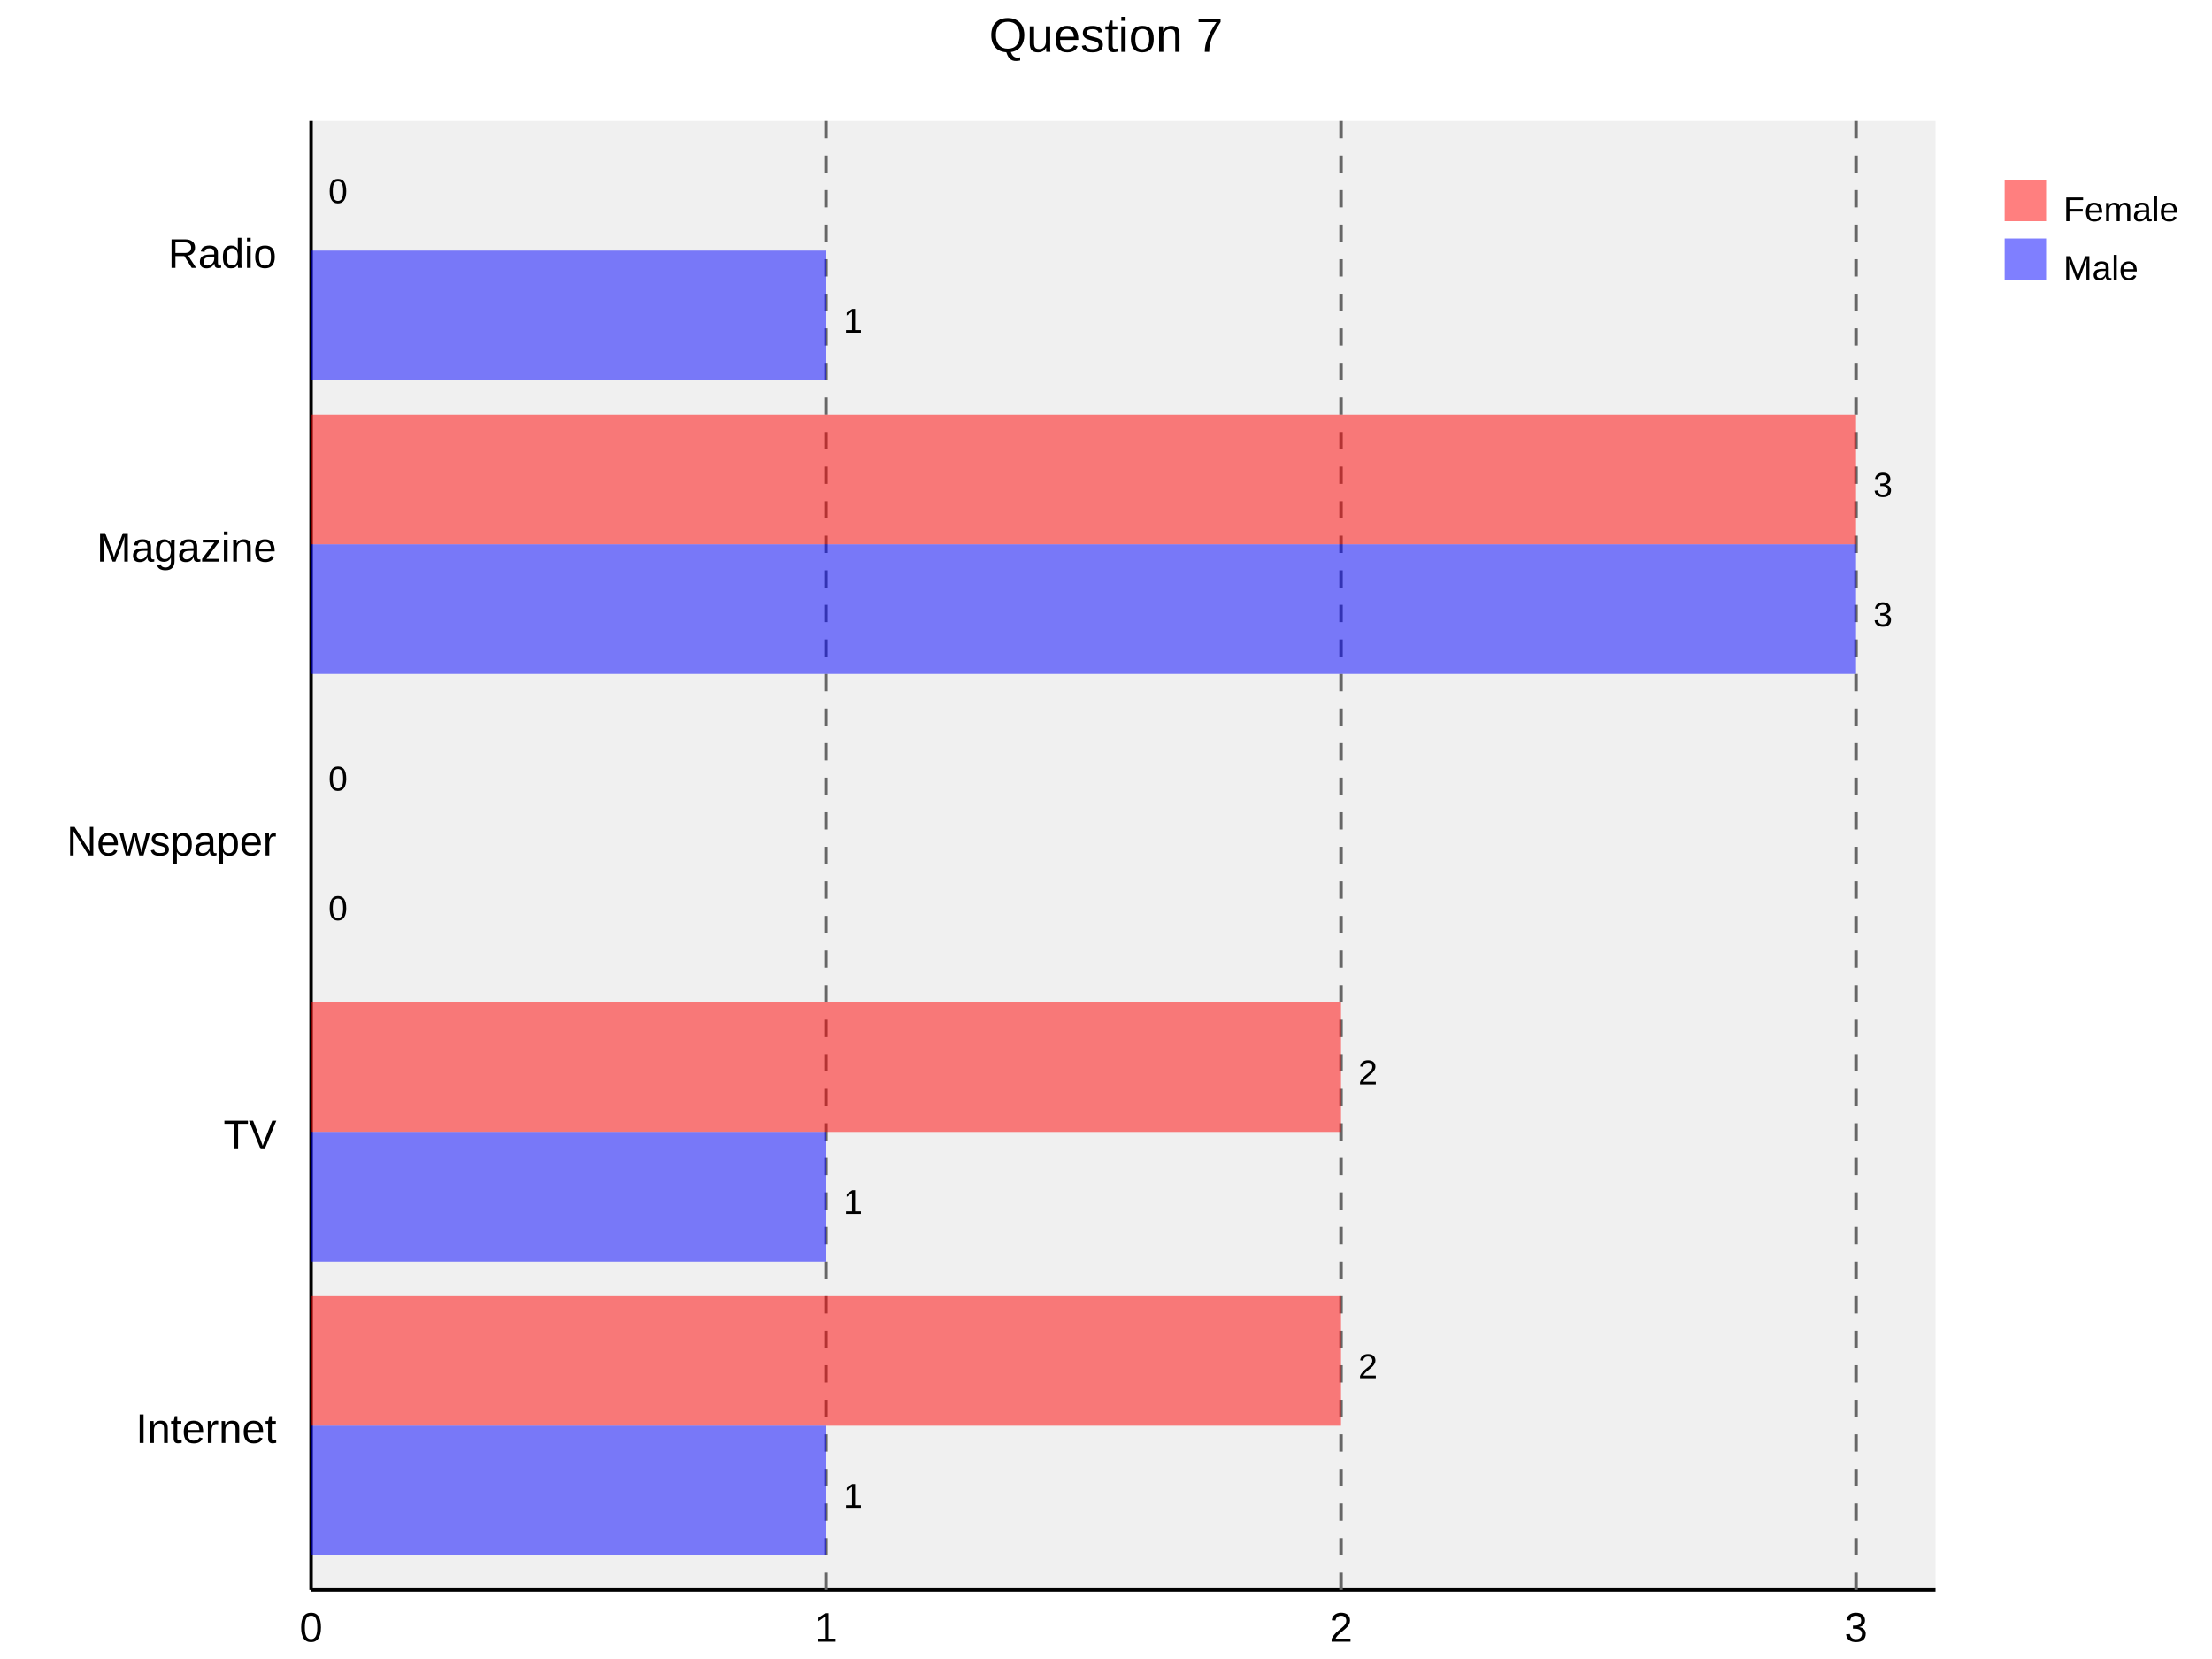
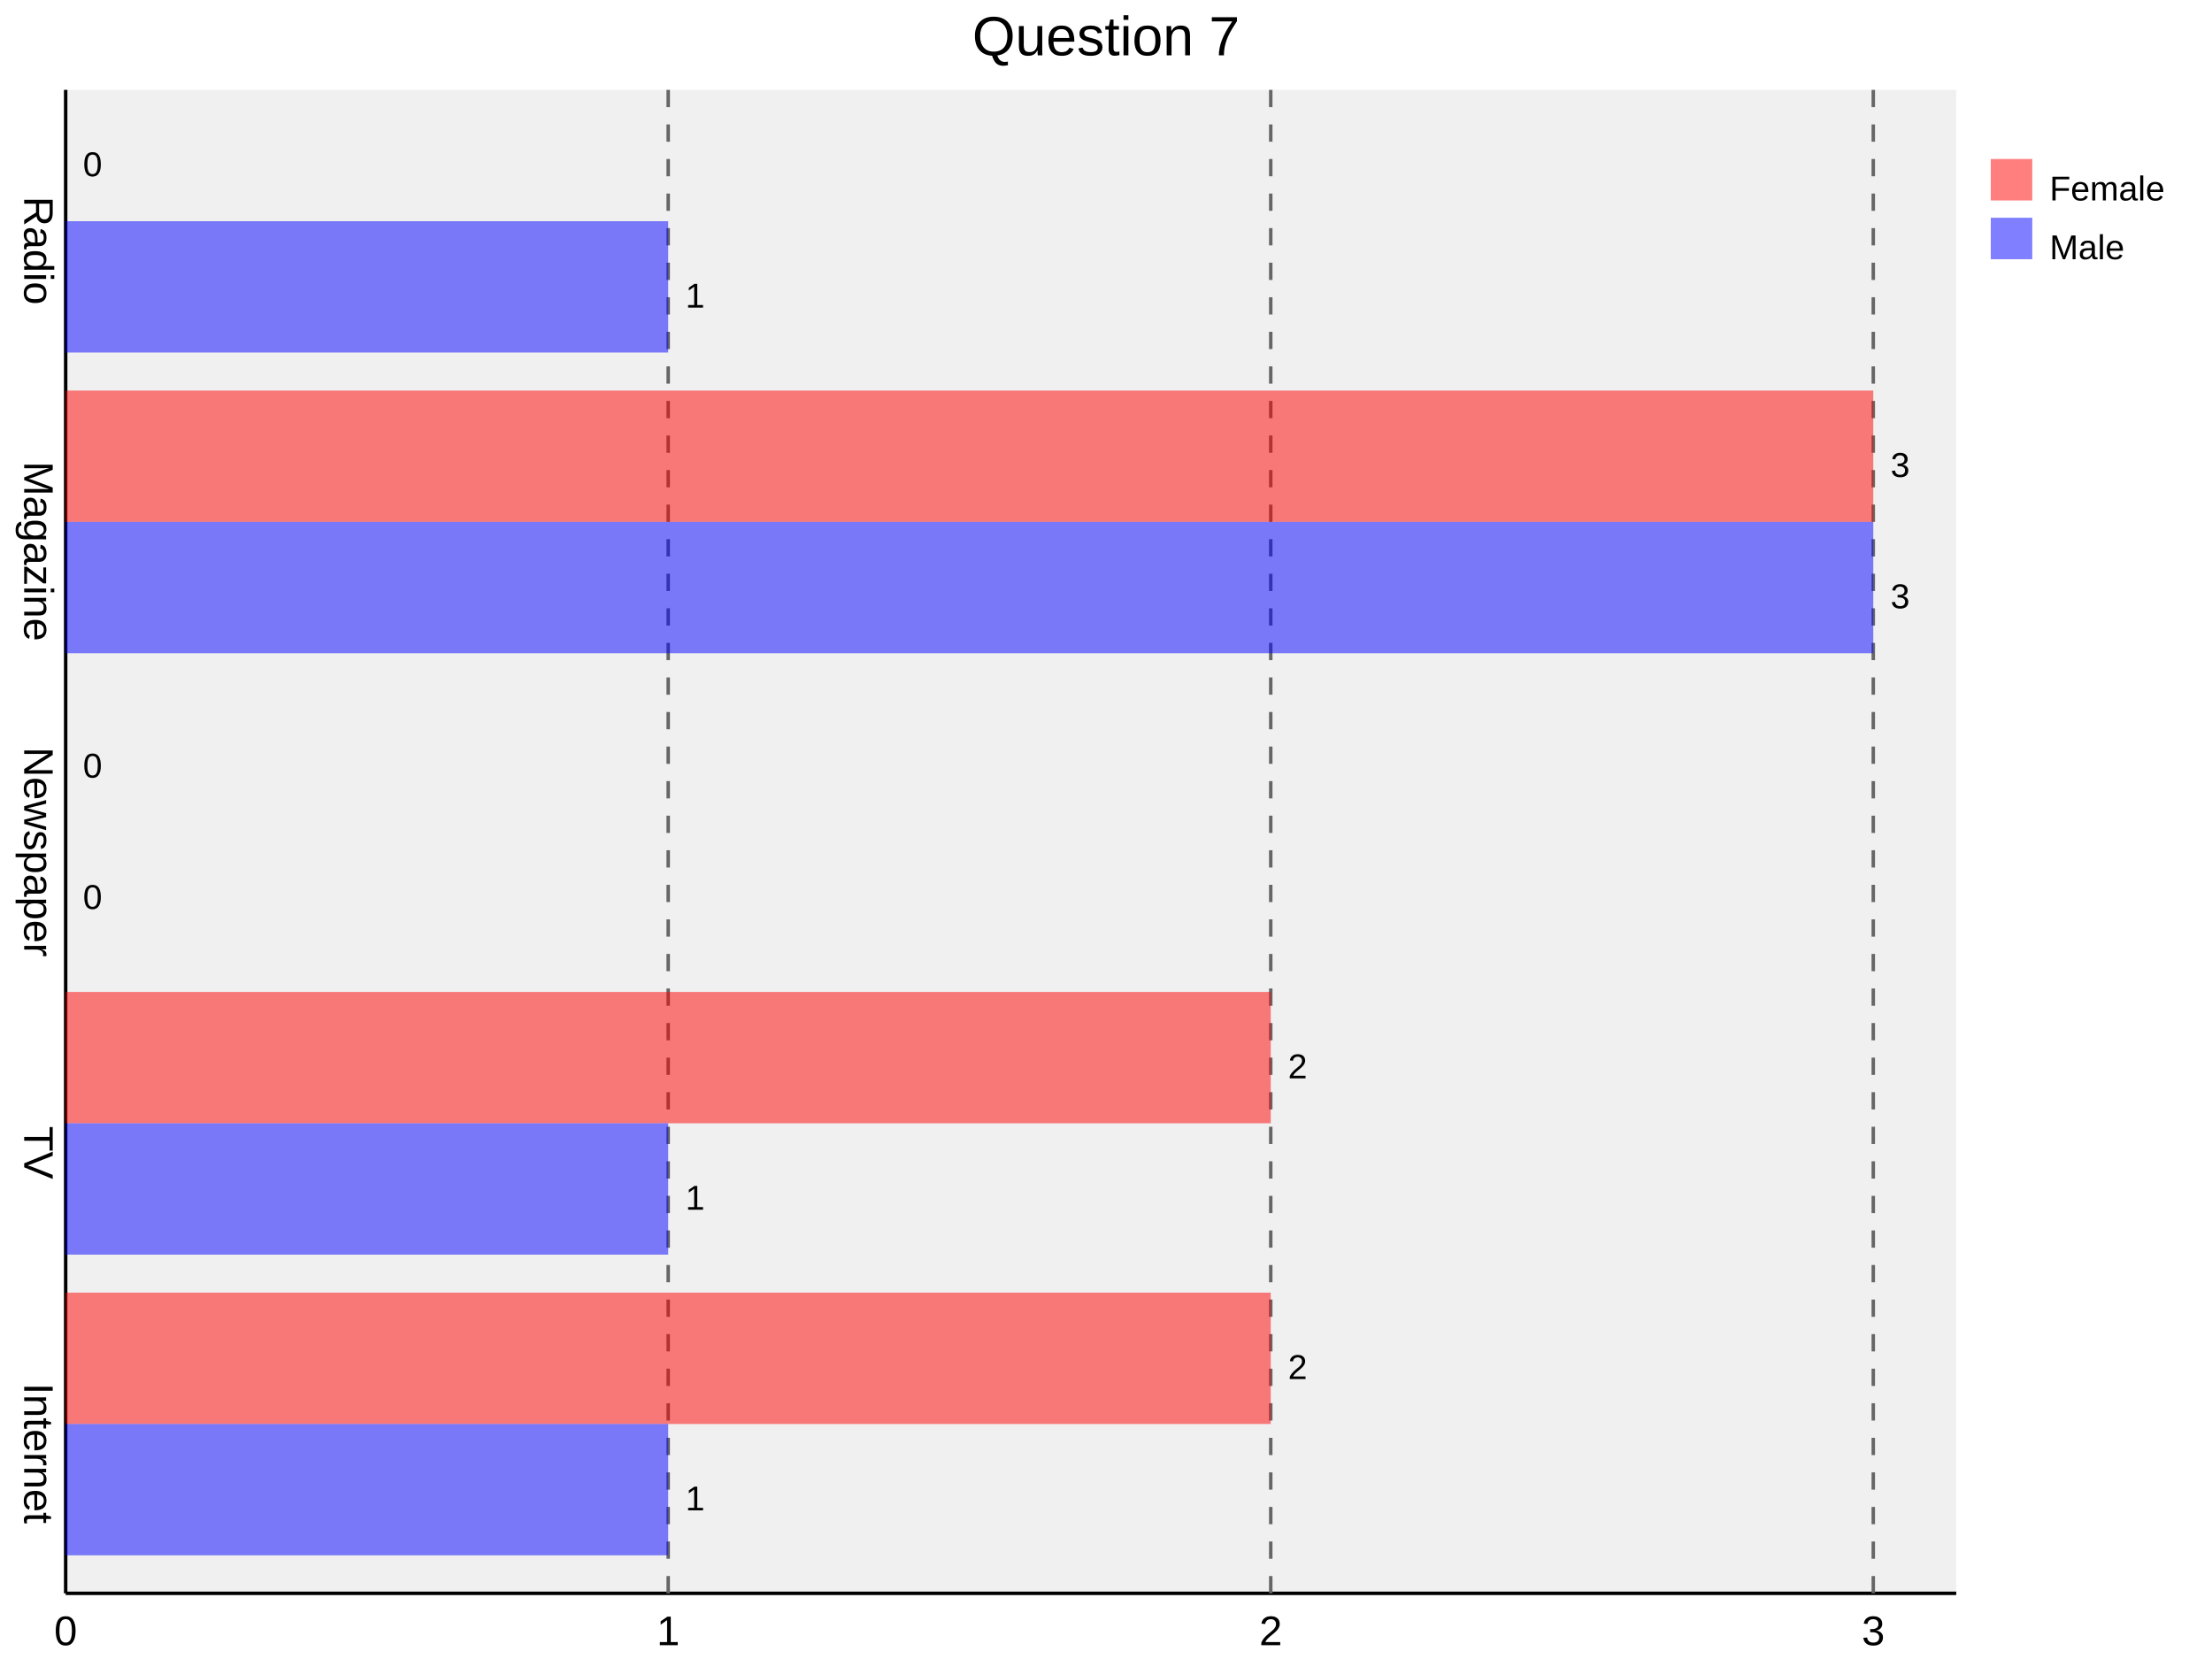
<svg xmlns="http://www.w3.org/2000/svg" viewBox="0 0 640 480" height="480" width="640">
  <defs>
    <style type="text/css">/* Copy from here for external style sheet */
.svgBackground{
	fill:#ffffff;
}
.graphBackground{
	fill:#f0f0f0;
}

/* graphs titles */
.mainTitle{
	text-anchor: middle;
	fill: #000000;
+ 	font-size: 16px;
+ 	font-family: "Arial", sans-serif;
+ 	font-weight: normal;
+ }
+ .subTitle{
+ 	text-anchor: middle;
+ 	fill: #999999;
	font-size: 14px;
- 	font-family: "Arial", sans-serif;
- 	font-weight: normal;
- }
- .subTitle{
- 	text-anchor: middle;
- 	fill: #999999;
- 	font-size: 12px;
	font-family: "Arial", sans-serif;
	font-weight: normal;
}

.axis{
	stroke: #000000;
	stroke-width: 1px;
}

.guideLines{
	stroke: #666666;
	stroke-width: 1px;
	stroke-dasharray: 5 5;
}

.xAxisLabels{
	text-anchor: middle;
	fill: #000000;
	font-size: 12px;
	font-family: "Arial", sans-serif;
	font-weight: normal;
}

.yAxisLabels{
	text-anchor: end;
	fill: #000000;
	font-size: 12px;
	font-family: "Arial", sans-serif;
	font-weight: normal;
}

.xAxisTitle{
	text-anchor: middle;
	fill: #ff0000;
	font-size: 14px;
	font-family: "Arial", sans-serif;
	font-weight: normal;
}

.yAxisTitle{
	fill: #ff0000;
	text-anchor: middle;
	font-size: 14px;
	font-family: "Arial", sans-serif;
	font-weight: normal;
}

.dataPointLabel{
	fill: #000000;
	text-anchor:middle;
	font-size: 10px;
	font-family: "Arial", sans-serif;
	font-weight: normal;
}

.staggerGuideLine{
	fill: none;
	stroke: #000000;
	stroke-width: 0.5px;	
}
+ 
/* default fill styles for multiple datasets (probably only use a single dataset on this graph though) */
.key1,.fill1{
	fill: #ff0000;
	fill-opacity: 0.5;
	stroke: none;
	stroke-width: 0.5px;	
}
.key2,.fill2{
	fill: #0000ff;
	fill-opacity: 0.5;
	stroke: none;
	stroke-width: 1px;	
}
.key3,.fill3{
	fill: #00ff00;
	fill-opacity: 0.5;
	stroke: none;
	stroke-width: 1px;	
}
.key4,.fill4{
	fill: #ffcc00;
	fill-opacity: 0.5;
	stroke: none;
	stroke-width: 1px;	
}
.key5,.fill5{
	fill: #00ccff;
	fill-opacity: 0.5;
	stroke: none;
	stroke-width: 1px;	
}
.key6,.fill6{
	fill: #ff00ff;
	fill-opacity: 0.5;
	stroke: none;
	stroke-width: 1px;	
}
.key7,.fill7{
	fill: #00ffff;
	fill-opacity: 0.5;
	stroke: none;
	stroke-width: 1px;	
}
.key8,.fill8{
	fill: #ffff00;
	fill-opacity: 0.5;
	stroke: none;
	stroke-width: 1px;	
}
.key9,.fill9{
	fill: #cc6666;
	fill-opacity: 0.5;
	stroke: none;
	stroke-width: 1px;	
}
.key10,.fill10{
	fill: #663399;
	fill-opacity: 0.5;
	stroke: none;
	stroke-width: 1px;	
}
.key11,.fill11{
	fill: #339900;
	fill-opacity: 0.5;
	stroke: none;
	stroke-width: 1px;	
}
.key12,.fill12{
	fill: #9966FF;
	fill-opacity: 0.5;
	stroke: none;
	stroke-width: 1px;	
}
+ 
+ 
.keyText{
	fill: #000000;
	text-anchor:start;
	font-size: 10px;
	font-family: "Arial", sans-serif;
	font-weight: normal;
}
/* End copy for external style sheet */
</style>
  </defs>
  <rect x="0" class="svgBackground" y="0" height="480" width="640" />
-   <rect x="90" class="graphBackground" y="35" height="425" width="470" />
-   <path class="axis" d="M 90 35 v425" id="xAxis" />
-   <path class="axis" d="M 90 460 h470" id="yAxis" />
-   <text x="80" class="yAxisLabels" y="417.5">Internet</text>
-   <text x="80" class="yAxisLabels" y="332.5">TV</text>
-   <text x="80" class="yAxisLabels" y="247.5">Newspaper</text>
-   <text x="80" class="yAxisLabels" y="162.5">Magazine</text>
-   <text x="80" class="yAxisLabels" y="77.5">Radio
+   <g transform="translate( 19 26 )">
+     <rect x="0" class="graphBackground" y="0" height="435" width="547.0" />
+     <path class="axis" d="M 0 0 v435" id="xAxis" />
+     <path class="axis" d="M 0 435 h547.0" id="yAxis" />
+     <text x="0.0" class="xAxisLabels" y="450" style="text-anchor: middle">0</text>
+     <text x="174.333" class="xAxisLabels" y="450" style="text-anchor: middle">1</text>
+     <path class="guideLines" d="M174.333 0 v435" />
+     <text x="348.667" class="xAxisLabels" y="450" style="text-anchor: middle">2</text>
+     <path class="guideLines" d="M348.667 0 v435" />
+     <text x="523.0" class="xAxisLabels" y="450" style="text-anchor: middle">3</text>
+     <path class="guideLines" d="M523.0 0 v435" />
+     <text transform="translate( -12 0 ) rotate( 90 0 397.5 ) " x="-3" class="yAxisLabels" y="397.5" style="text-anchor: middle">Internet</text>
+     <text transform="translate( -12 0 ) rotate( 90 0 310.5 ) " x="-3" class="yAxisLabels" y="310.5" style="text-anchor: middle">TV</text>
+     <text transform="translate( -12 0 ) rotate( 90 0 223.5 ) " x="-3" class="yAxisLabels" y="223.5" style="text-anchor: middle">Newspaper</text>
+     <text transform="translate( -12 0 ) rotate( 90 0 136.5 ) " x="-3" class="yAxisLabels" y="136.5" style="text-anchor: middle">Magazine</text>
+     <text transform="translate( -12 0 ) rotate( 90 0 49.5 ) " x="-3" class="yAxisLabels" y="49.5" style="text-anchor: middle">Radio
</text>
-   <text x="90" class="xAxisLabels" y="475">0</text>
-   <text x="239" class="xAxisLabels" y="475" style="text-anchor: middle;">1</text>
-   <path class="guideLines" d="M239 460 V35" />
-   <path class="staggerGuideLine" d="M239 460, v0" />
-   <text x="388" class="xAxisLabels" y="475" style="text-anchor: middle;">2</text>
-   <path class="guideLines" d="M388 460 V35" />
-   <text x="537" class="xAxisLabels" y="475" style="text-anchor: middle;">3</text>
-   <path class="guideLines" d="M537 460 V35" />
-   <path class="staggerGuideLine" d="M537 460, v0" />
-   <path class="fill1" d="M90 375.0 H388 v37.5 H90 Z" />
-   <text x="393" class="dataPointLabel" y="398.75" style="text-anchor: start;">2</text>
-   <path class="fill2" d="M90 412.5 H239 v37.5 H90 Z" />
-   <text x="244" class="dataPointLabel" y="436.25" style="text-anchor: start;">1</text>
-   <path class="fill1" d="M90 290.0 H388 v37.5 H90 Z" />
-   <text x="393" class="dataPointLabel" y="313.75" style="text-anchor: start;">2</text>
-   <path class="fill2" d="M90 327.5 H239 v37.5 H90 Z" />
-   <text x="244" class="dataPointLabel" y="351.25" style="text-anchor: start;">1</text>
-   <path class="fill1" d="M90 205.0 H90 v37.5 H90 Z" />
-   <text x="95" class="dataPointLabel" y="228.75" style="text-anchor: start;">0</text>
-   <path class="fill2" d="M90 242.5 H90 v37.5 H90 Z" />
-   <text x="95" class="dataPointLabel" y="266.25" style="text-anchor: start;">0</text>
-   <path class="fill1" d="M90 120.0 H537 v37.5 H90 Z" />
-   <text x="542" class="dataPointLabel" y="143.75" style="text-anchor: start;">3</text>
-   <path class="fill2" d="M90 157.5 H537 v37.5 H90 Z" />
-   <text x="542" class="dataPointLabel" y="181.25" style="text-anchor: start;">3</text>
-   <path class="fill1" d="M90 35.0 H90 v37.5 H90 Z" />
-   <text x="95" class="dataPointLabel" y="58.75" style="text-anchor: start;">0</text>
-   <path class="fill2" d="M90 72.5 H239 v37.5 H90 Z" />
-   <text x="244" class="dataPointLabel" y="96.25" style="text-anchor: start;">1</text>
-   <rect x="580" class="key1" y="52" height="12" width="12" />
-   <text x="597" class="keyText" y="64">Female</text>
-   <rect x="580" class="key2" y="69" height="12" width="12" />
-   <text x="597" class="keyText" y="81">Male</text>
-   <text x="320" class="mainTitle" y="15">Question 7
+     <path class="fill1" d="M0 348 H348.667 v38 H0 Z" />
+     <text x="353.667" class="dataPointLabel" y="373" style="text-anchor: start;">2</text>
+     <path class="fill2" d="M0 386 H174.333 v38 H0 Z" />
+     <text x="179.333" class="dataPointLabel" y="411" style="text-anchor: start;">1</text>
+     <path class="fill1" d="M0 261 H348.667 v38 H0 Z" />
+     <text x="353.667" class="dataPointLabel" y="286" style="text-anchor: start;">2</text>
+     <path class="fill2" d="M0 299 H174.333 v38 H0 Z" />
+     <text x="179.333" class="dataPointLabel" y="324" style="text-anchor: start;">1</text>
+     <path class="fill1" d="M0 174 H0.0 v38 H0 Z" />
+     <text x="5.0" class="dataPointLabel" y="199" style="text-anchor: start;">0</text>
+     <path class="fill2" d="M0 212 H0.0 v38 H0 Z" />
+     <text x="5.0" class="dataPointLabel" y="237" style="text-anchor: start;">0</text>
+     <path class="fill1" d="M0 87 H523.0 v38 H0 Z" />
+     <text x="528.0" class="dataPointLabel" y="112" style="text-anchor: start;">3</text>
+     <path class="fill2" d="M0 125 H523.0 v38 H0 Z" />
+     <text x="528.0" class="dataPointLabel" y="150" style="text-anchor: start;">3</text>
+     <path class="fill1" d="M0 0 H0.0 v38 H0 Z" />
+     <text x="5.0" class="dataPointLabel" y="25" style="text-anchor: start;">0</text>
+     <path class="fill2" d="M0 38 H174.333 v38 H0 Z" />
+     <text x="179.333" class="dataPointLabel" y="63" style="text-anchor: start;">1</text>
+   </g>
+   <text x="320" class="mainTitle" y="16">Question 7
</text>
+   <g transform="translate(576.0 46)">
+     <rect x="0" class="key1" y="0" height="12" width="12" />
+     <text x="17" class="keyText" y="12">Female</text>
+     <rect x="0" class="key2" y="17" height="12" width="12" />
+     <text x="17" class="keyText" y="29">Male</text>
+   </g>
</svg>
